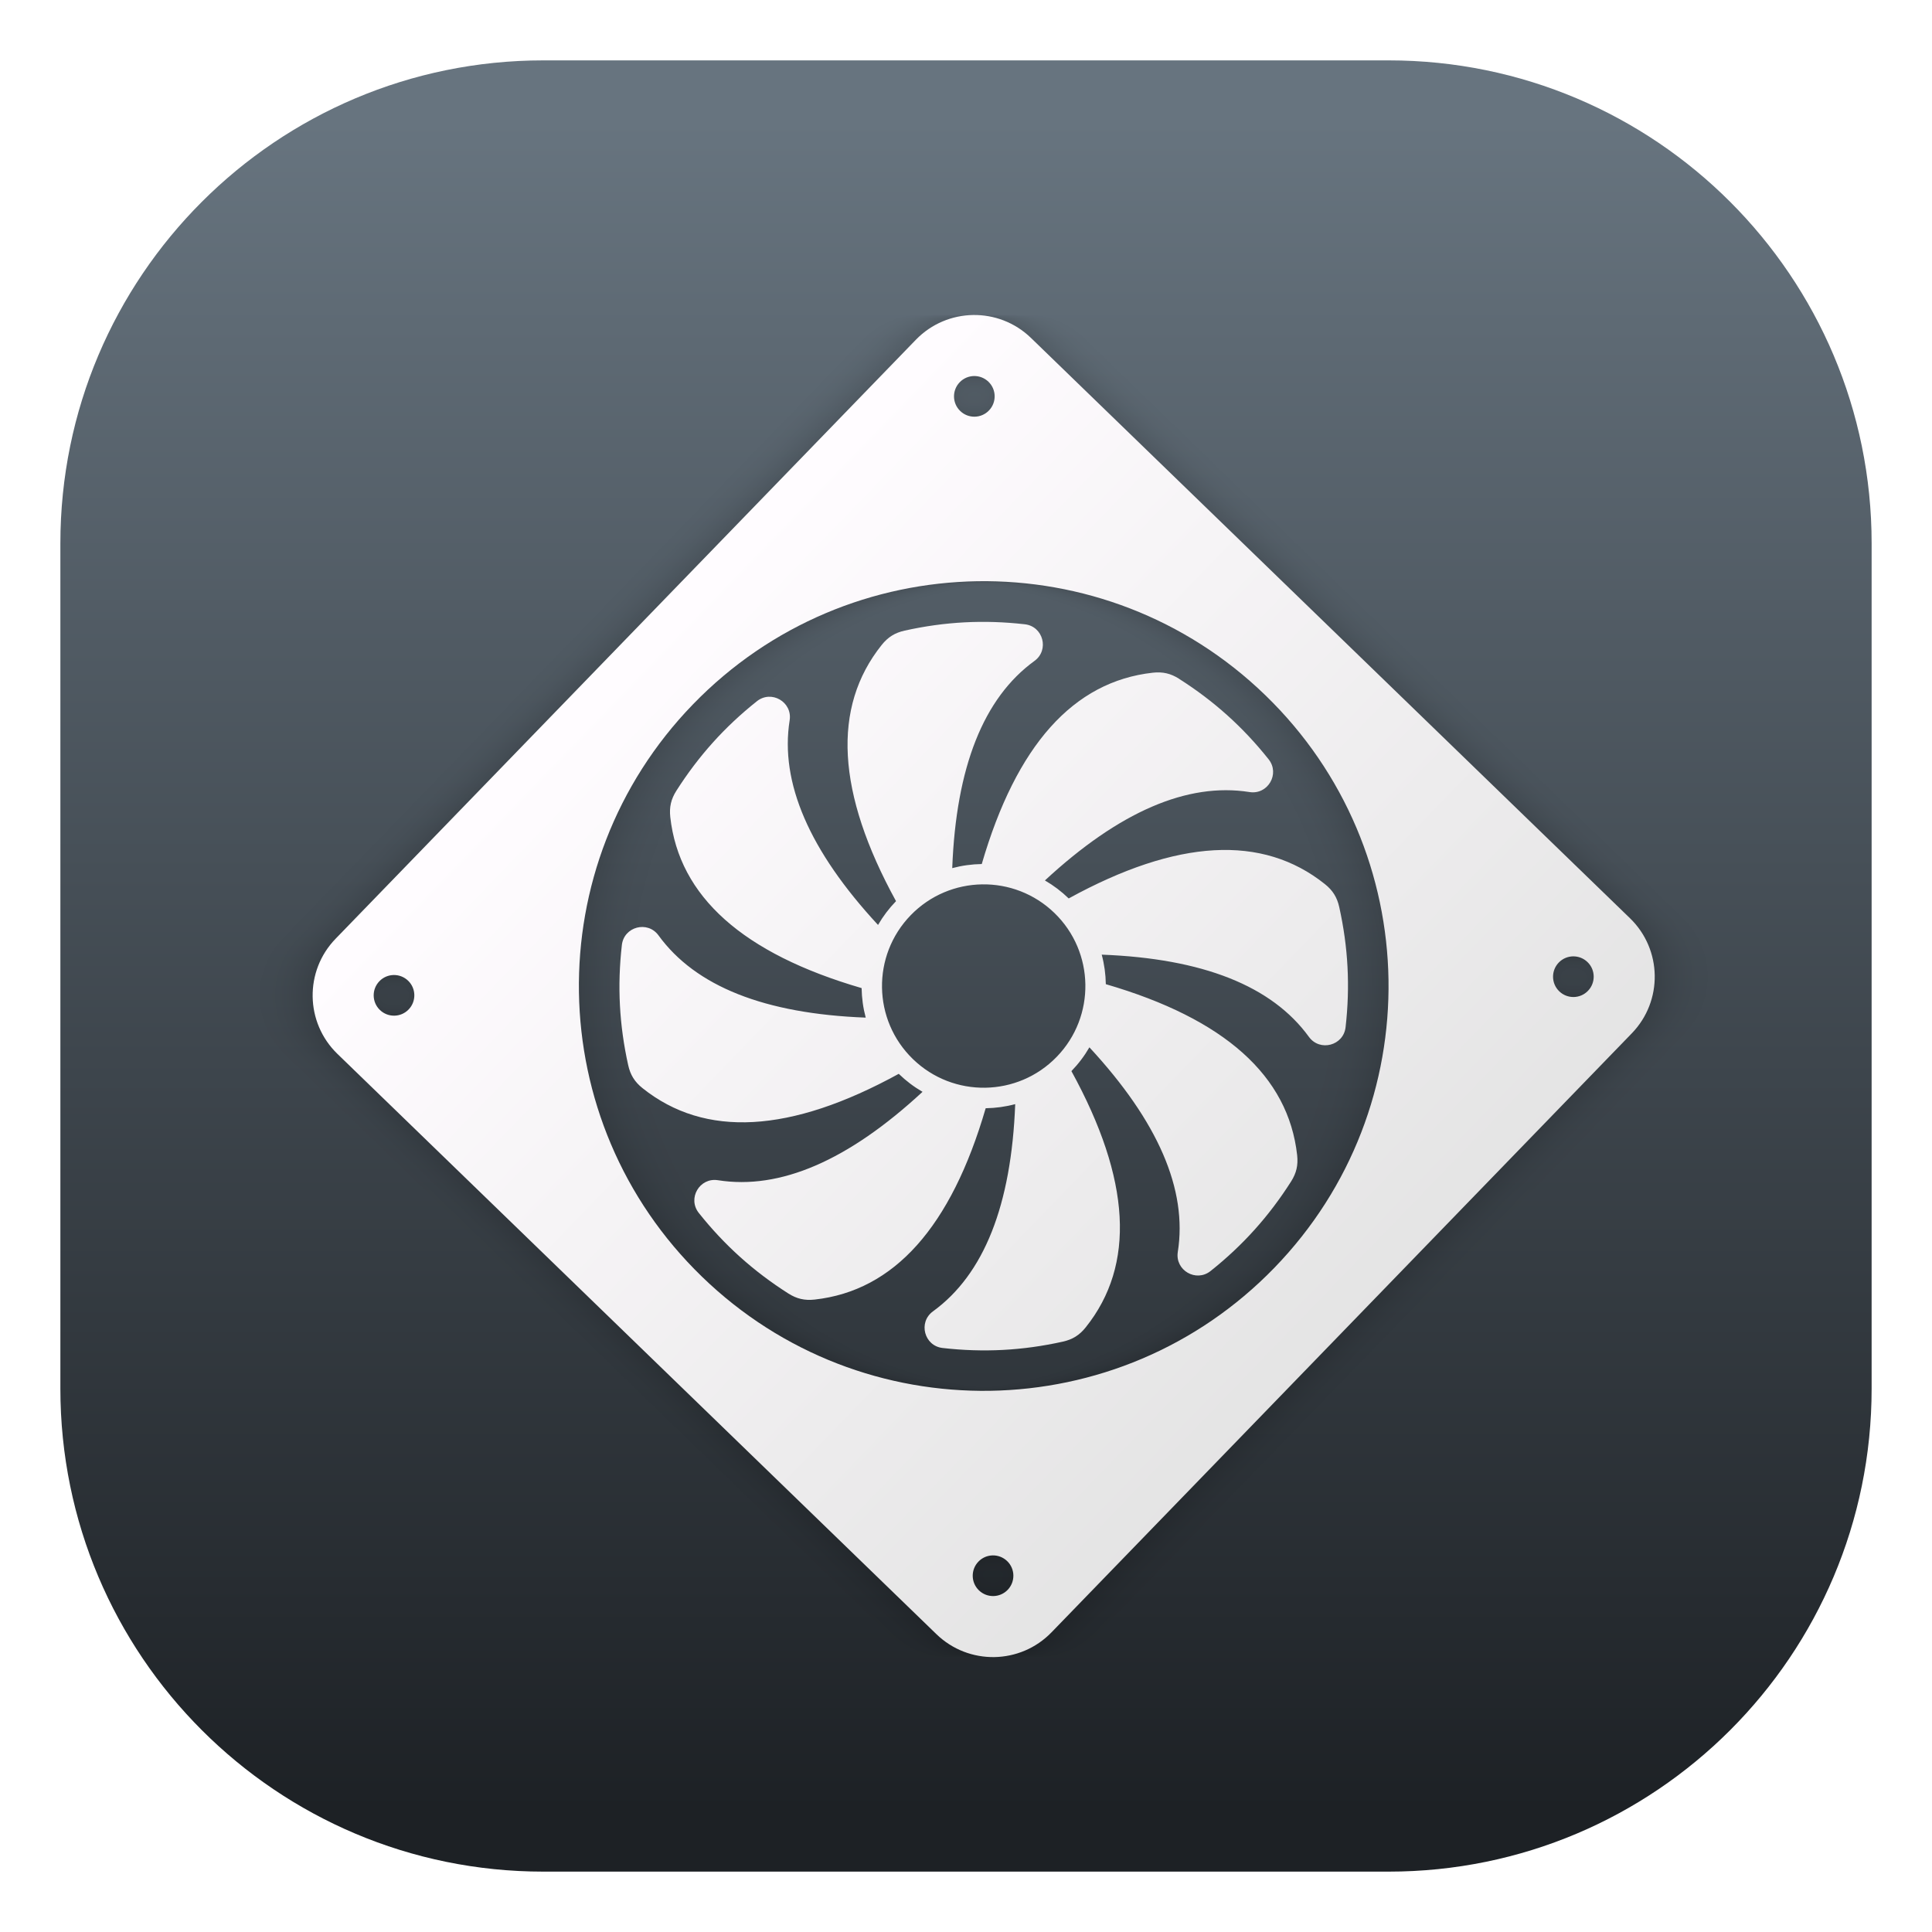
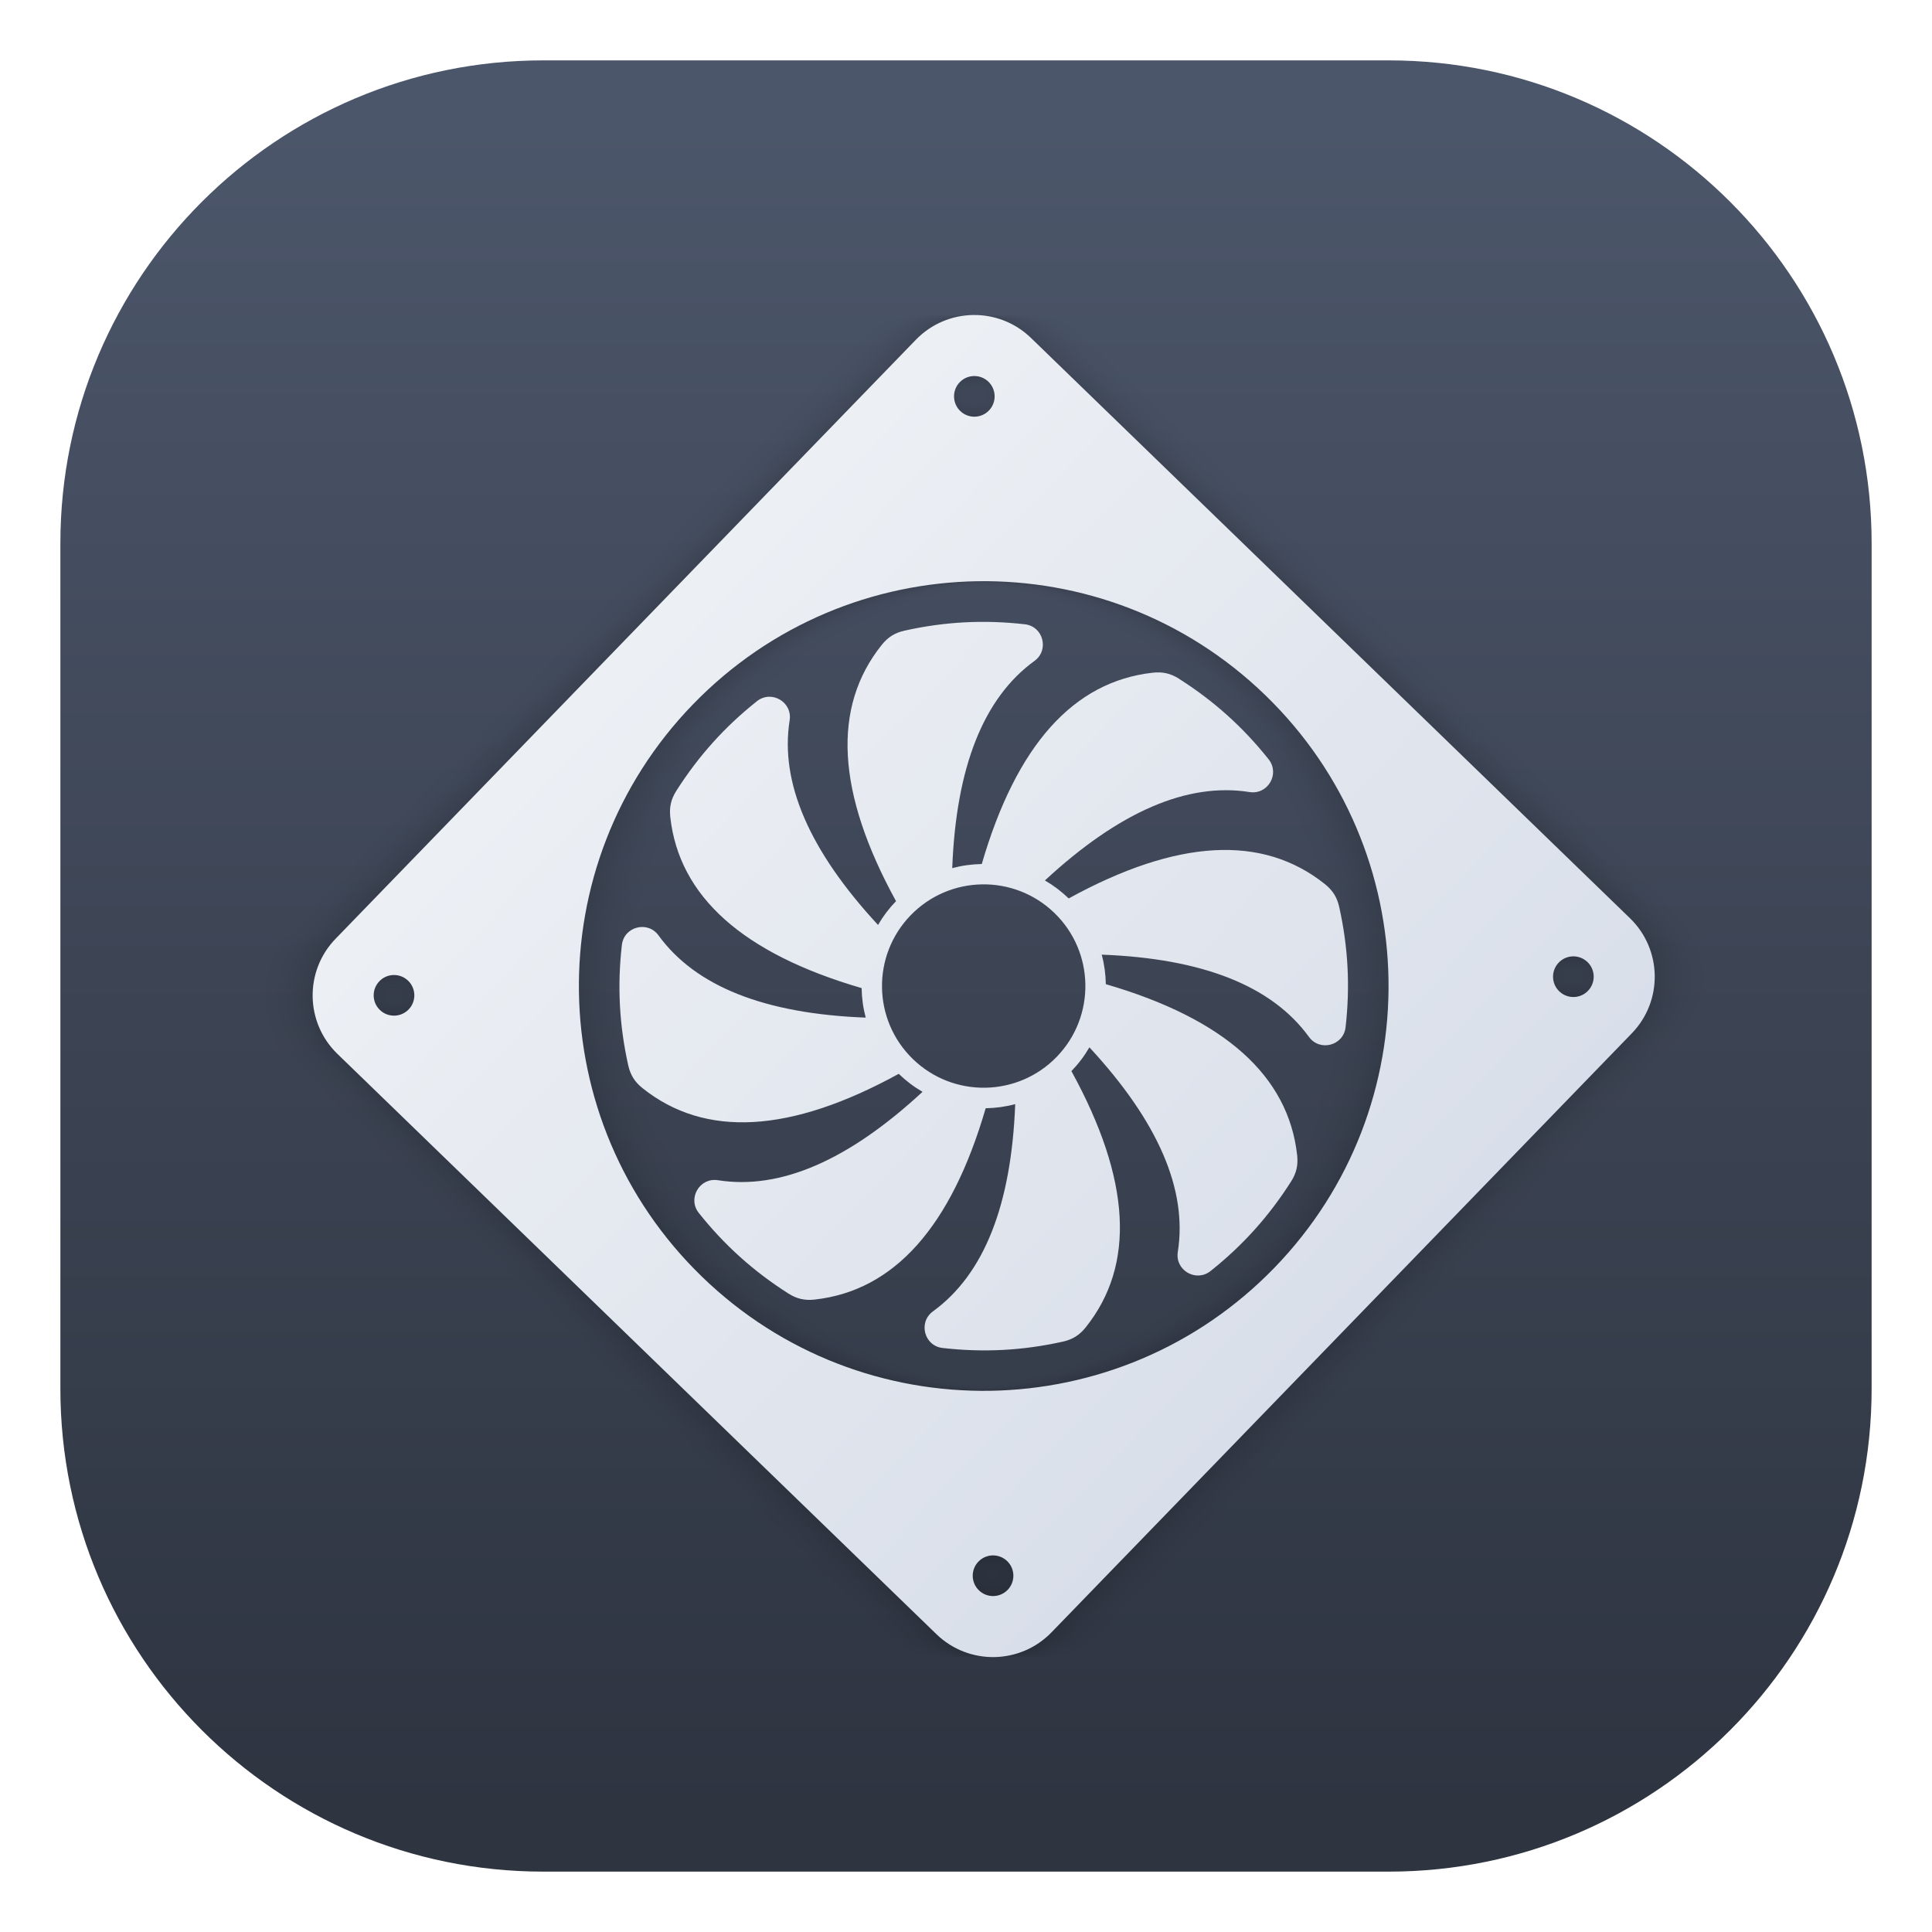
- <svg xmlns="http://www.w3.org/2000/svg" xmlns:xlink="http://www.w3.org/1999/xlink" width="32" height="32" version="1.1" viewBox="0 0 32 32">
+ <svg xmlns="http://www.w3.org/2000/svg" width="32" height="32" version="1.1" viewBox="0 0 32 32">
  <defs>
    <linearGradient id="d" x1="399.57" x2="399.57" y1="545.8" y2="517.8" gradientTransform="translate(-384.57,-515.8)" gradientUnits="userSpaceOnUse">
      <stop stop-color="#3889e9" offset="0" />
      <stop stop-color="#5ea5fb" offset="1" />
    </linearGradient>
-     <linearGradient id="b">
-       <stop stop-color="#e3e3e3" offset="0" />
-       <stop stop-color="#fffcff" offset="1" />
-     </linearGradient>
-     <filter id="e" x="-.036" y="-.036" width="1.072" height="1.072" color-interpolation-filters="sRGB">
+     <filter id="e" x="-.048" y="-.048" width="1.097" height="1.097" color-interpolation-filters="sRGB">
      <feGaussianBlur stdDeviation="12.36" />
    </filter>
-     <linearGradient id="linearGradient880" x1="282.37" x2="281.84" y1="644.85" y2="10.592" gradientTransform="matrix(.018771 -.019375 .019375 .018771 4.6204 16.516)" gradientUnits="userSpaceOnUse" xlink:href="#b" />
+     <linearGradient id="linearGradient880" x1="282.37" x2="281.84" y1="644.85" y2="10.592" gradientTransform="matrix(.018771 -.019375 .019375 .018771 4.6204 16.516)" gradientUnits="userSpaceOnUse">
+       <stop stop-color="#d8dee9" offset="0" />
+       <stop stop-color="#eceff4" offset="1" />
+     </linearGradient>
    <linearGradient id="linearGradient863" x1="399.57" x2="399.57" y1="545.8" y2="517.8" gradientTransform="translate(-384.57 -515.8)" gradientUnits="userSpaceOnUse">
-       <stop stop-color="#1d2125" offset="0" />
-       <stop stop-color="#67747f" offset="1" />
+       <stop stop-color="#2e3440" offset="0" />
+       <stop stop-color="#4c566a" offset="1" />
    </linearGradient>
  </defs>
  <rect x="1" y="1" width="30" height="30" rx="8" ry="8" fill="url(#linearGradient863)" />
  <circle cx="16" cy="16" r="0" fill="url(#d)" />
  <circle cx="16.075" cy="16.058" r="15.646" fill-opacity="0" stroke-width="1.118" />
  <path transform="matrix(.018771 -.019375 .019375 .018771 4.6204 16.516)" d="m562.04 0h-512.08c-27.591 0-49.959 22.368-49.959 49.959v512.08c0 27.591 22.368 49.959 49.959 49.959h512.08c27.591 0 49.959-22.368 49.959-49.959v-512.08c0-27.591-22.368-49.959-49.959-49.959zm-512.08 37.469c6.898 0 12.49 5.592 12.49 12.49s-5.592 12.49-12.49 12.49-12.49-5.592-12.49-12.49 5.592-12.49 12.49-12.49zm0 537.06c-6.898 0-12.49-5.592-12.49-12.49s5.592-12.49 12.49-12.49 12.49 5.592 12.49 12.49-5.592 12.49-12.49 12.49zm256.04-19.984c-137.27 0-248.55-111.28-248.55-248.55s111.28-248.55 248.55-248.55 248.55 111.28 248.55 248.55-111.28 248.55-248.55 248.55zm256.04 19.984c-6.898 0-12.49-5.592-12.49-12.49s5.592-12.49 12.49-12.49 12.49 5.592 12.49 12.49-5.592 12.49-12.49 12.49zm0-512.08c-6.898 0-12.49-5.592-12.49-12.49s5.592-12.49 12.49-12.49 12.49 5.592 12.49 12.49-5.592 12.49-12.49 12.49z" filter="url(#e)" opacity=".25" />
-   <path d="m15.17 5.627-9.612 9.922c-0.518 0.535-0.504 1.388 0.03 1.906l9.922 9.612c0.535 0.518 1.388 0.504 1.906-0.03l9.612-9.922c0.518-0.535 0.504-1.388-0.03-1.906l-9.922-9.612c-0.535-0.518-1.388-0.504-1.906 0.03zm-8.886 10.625c0.129-0.134 0.343-0.137 0.476-0.008 0.134 0.129 0.137 0.343 0.008 0.476-0.129 0.134-0.343 0.137-0.476 0.008-0.134-0.129-0.137-0.343-0.008-0.476zm10.406 10.081c-0.129 0.134-0.343 0.137-0.476 0.008-0.134-0.129-0.137-0.343-0.008-0.476 0.129-0.134 0.343-0.137 0.476-0.008 0.134 0.129 0.137 0.343 0.008 0.476zm4.419-5.336c-2.577 2.66-6.822 2.727-9.481 0.15-2.66-2.577-2.727-6.822-0.15-9.481 2.577-2.66 6.822-2.727 9.481-0.15 2.66 2.577 2.727 6.822 0.15 9.481zm5.193-4.586c-0.129 0.134-0.343 0.137-0.476 0.008-0.134-0.129-0.137-0.343-0.008-0.476 0.129-0.134 0.343-0.137 0.476-0.008 0.134 0.129 0.137 0.343 0.008 0.476zm-9.922-9.612c-0.129 0.134-0.343 0.137-0.476 0.008-0.134-0.129-0.137-0.343-0.008-0.476 0.129-0.134 0.343-0.137 0.476-0.008 0.134 0.129 0.137 0.343 0.008 0.476z" fill="url(#linearGradient880)" stroke-width=".027" />
+   <path d="m15.17 5.627-9.612 9.922c-0.518 0.535-0.504 1.388 0.03 1.906l9.922 9.612c0.535 0.518 1.388 0.504 1.906-0.03l9.612-9.922c0.518-0.535 0.504-1.388-0.03-1.906l-9.922-9.612c-0.535-0.518-1.388-0.504-1.906 0.03zm-8.886 10.625c0.129-0.134 0.343-0.137 0.476-0.008 0.134 0.129 0.137 0.343 0.008 0.476s-0.343 0.137-0.476 0.008c-0.134-0.129-0.137-0.343-0.008-0.476zm10.406 10.081c-0.129 0.134-0.343 0.137-0.476 0.008-0.134-0.129-0.137-0.343-0.008-0.476 0.129-0.134 0.343-0.137 0.476-0.008 0.134 0.129 0.137 0.343 0.008 0.476zm4.419-5.336c-2.577 2.66-6.822 2.727-9.481 0.15-2.66-2.577-2.727-6.822-0.15-9.481 2.577-2.66 6.822-2.727 9.481-0.15 2.66 2.577 2.727 6.822 0.15 9.481zm5.193-4.586c-0.129 0.134-0.343 0.137-0.476 0.008-0.134-0.129-0.137-0.343-0.008-0.476 0.129-0.134 0.343-0.137 0.476-0.008 0.134 0.129 0.137 0.343 0.008 0.476zm-9.922-9.612c-0.129 0.134-0.343 0.137-0.476 0.008s-0.137-0.343-0.008-0.476c0.129-0.134 0.343-0.137 0.476-0.008s0.137 0.343 0.008 0.476z" fill="url(#linearGradient880)" stroke-width=".027" />
  <path d="m19.53 11.243c-0.14-0.089-0.271-0.119-0.436-0.101-1.316 0.146-2.26 1.202-2.833 3.169-0.167 0.003-0.328 0.025-0.489 0.068 0.064-1.675 0.518-2.819 1.362-3.432 0.249-0.181 0.145-0.573-0.16-0.607-0.678-0.077-1.324-0.043-1.99 0.105-0.162 0.036-0.276 0.107-0.38 0.237-0.827 1.034-0.748 2.449 0.237 4.244-0.116 0.12-0.214 0.249-0.298 0.394-1.139-1.23-1.627-2.36-1.464-3.389 0.048-0.304-0.302-0.508-0.543-0.316-0.534 0.425-0.966 0.906-1.333 1.482-0.089 0.14-0.119 0.271-0.101 0.436 0.146 1.316 1.202 2.26 3.169 2.833 0.003 0.167 0.025 0.328 0.068 0.489-1.675-0.064-2.819-0.518-3.432-1.362-0.181-0.249-0.573-0.145-0.607 0.16-0.077 0.678-0.043 1.324 0.105 1.99 0.036 0.162 0.107 0.276 0.237 0.38 1.034 0.827 2.449 0.748 4.244-0.237 0.12 0.116 0.249 0.214 0.394 0.298-1.23 1.139-2.36 1.627-3.389 1.464-0.304-0.048-0.508 0.302-0.316 0.543 0.425 0.534 0.906 0.966 1.482 1.333 0.14 0.089 0.271 0.119 0.436 0.101 1.316-0.146 2.26-1.202 2.833-3.169 0.167-0.003 0.328-0.025 0.489-0.068-0.064 1.675-0.518 2.819-1.362 3.432-0.249 0.181-0.145 0.573 0.16 0.607 0.678 0.077 1.324 0.043 1.99-0.105 0.162-0.036 0.276-0.107 0.38-0.237 0.827-1.034 0.748-2.449-0.237-4.244 0.116-0.12 0.214-0.249 0.298-0.394 1.139 1.23 1.627 2.36 1.464 3.389-0.048 0.304 0.302 0.508 0.543 0.316 0.534-0.425 0.966-0.906 1.333-1.482 0.089-0.14 0.119-0.271 0.101-0.436-0.146-1.316-1.202-2.26-3.169-2.833-0.003-0.167-0.025-0.328-0.068-0.489 1.675 0.064 2.819 0.518 3.432 1.362 0.181 0.249 0.573 0.145 0.607-0.16 0.077-0.678 0.043-1.324-0.105-1.99-0.036-0.162-0.107-0.276-0.237-0.38-1.034-0.827-2.449-0.748-4.244 0.237-0.12-0.116-0.249-0.214-0.394-0.298 1.23-1.139 2.36-1.627 3.389-1.464 0.304 0.048 0.508-0.302 0.316-0.543-0.425-0.534-0.906-0.966-1.482-1.332zm-2.027 6.261c-0.647 0.668-1.714 0.685-2.382 0.038-0.668-0.647-0.685-1.714-0.038-2.382 0.647-0.668 1.714-0.685 2.382-0.038 0.668 0.647 0.685 1.714 0.038 2.382z" fill="url(#linearGradient880)" stroke-width=".027" />
</svg>
